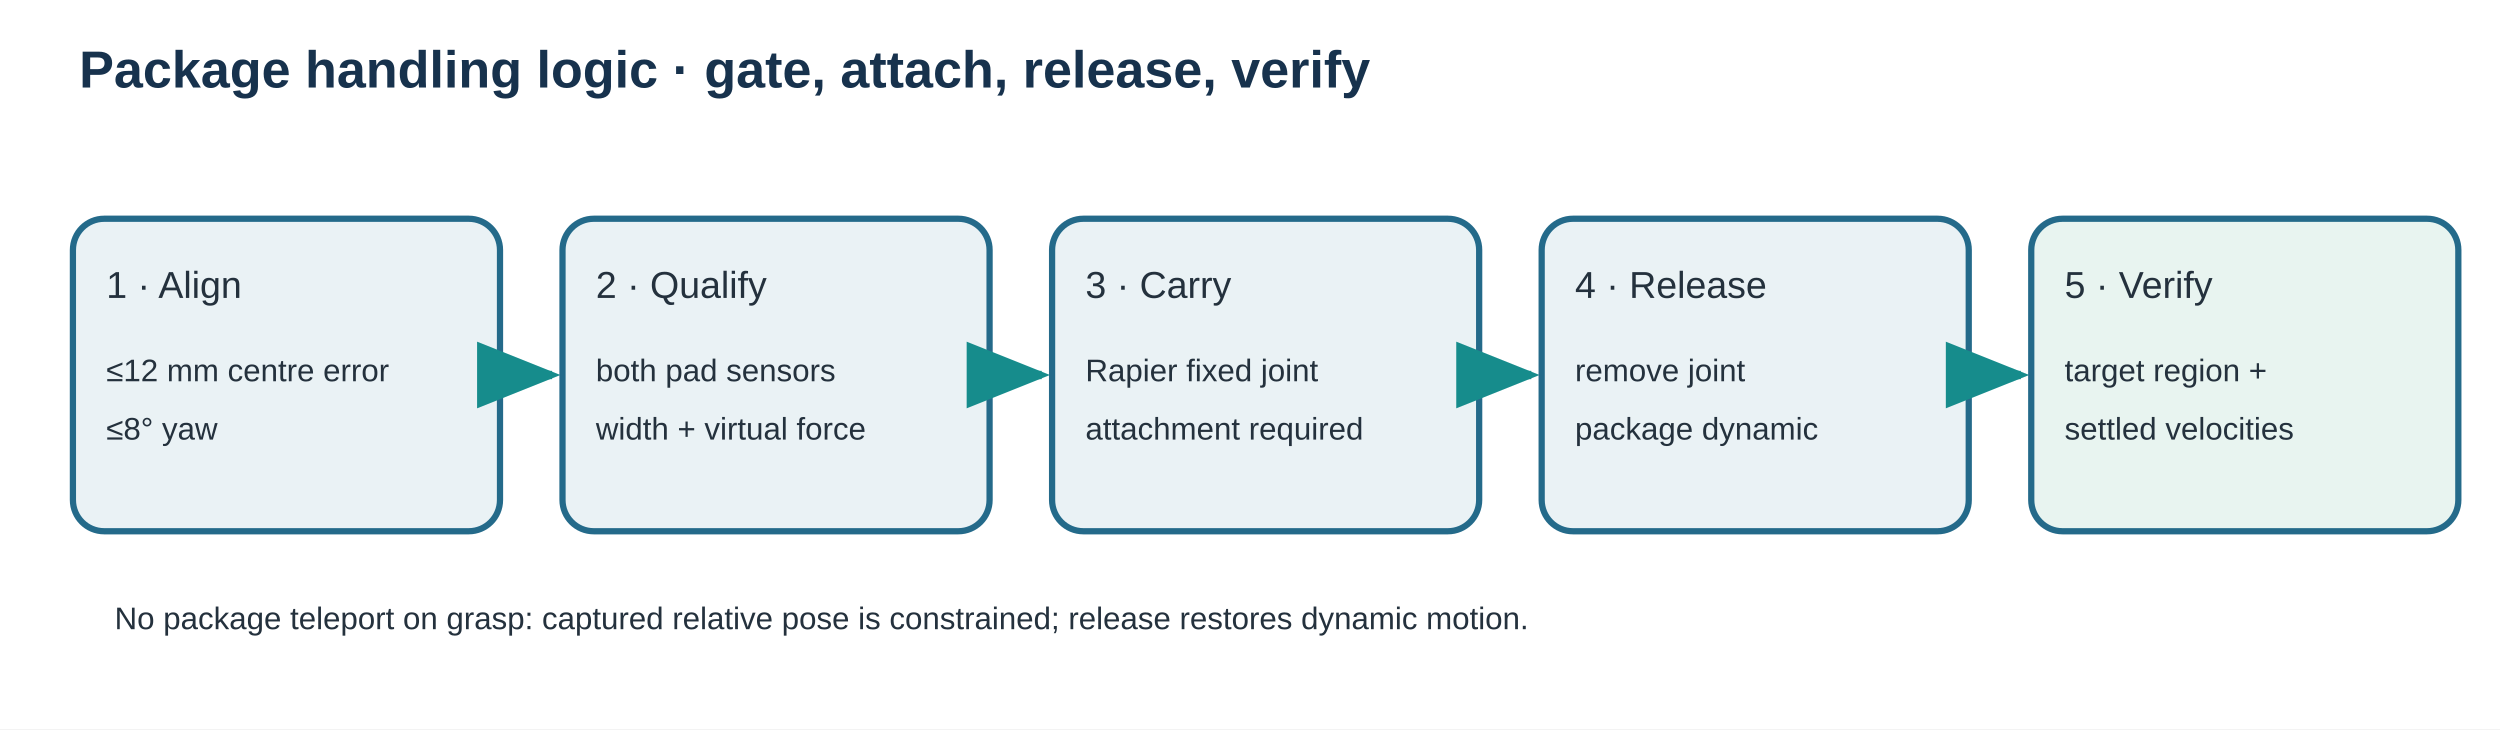
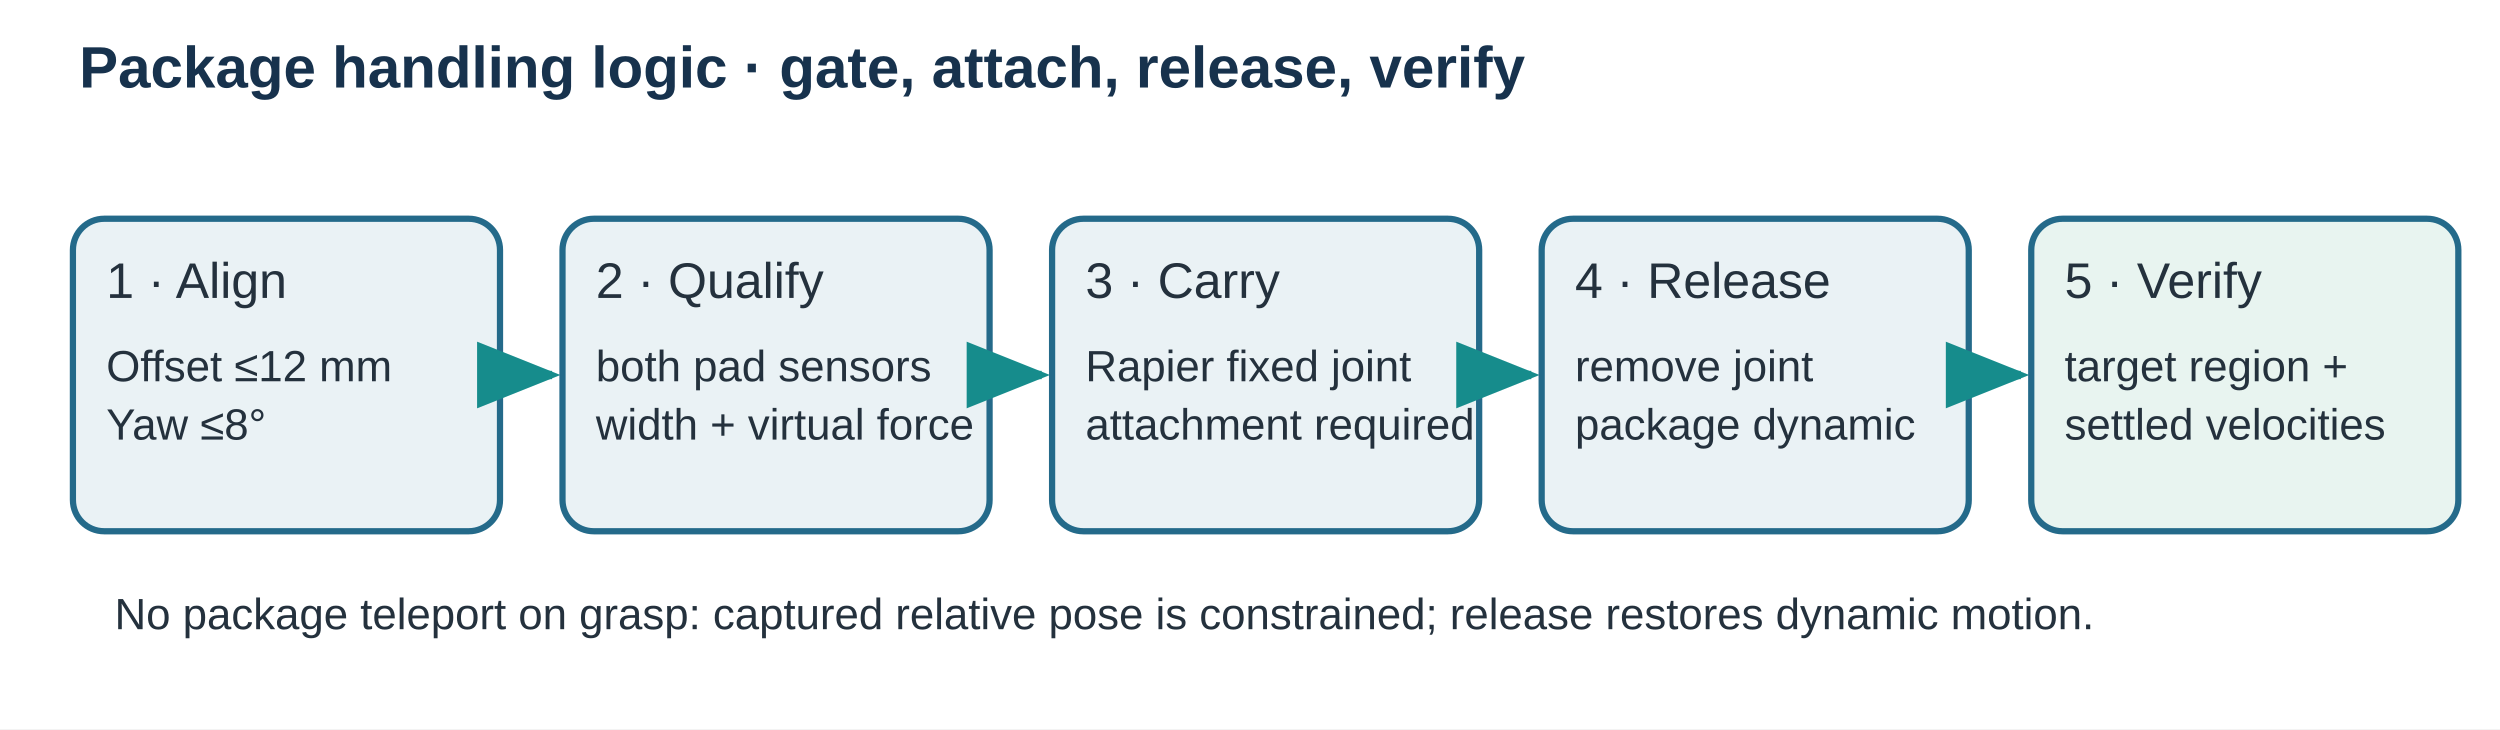
<svg xmlns="http://www.w3.org/2000/svg" width="1200" height="350" viewBox="0 0 1200 350">
  <defs>
    <marker id="arrow" markerWidth="10" markerHeight="8" refX="9" refY="4" orient="auto">
      <path d="M0 0 L10 4 L0 8 Z" fill="#246A8A" />
    </marker>
    <marker id="tealArrow" markerWidth="10" markerHeight="8" refX="9" refY="4" orient="auto">
      <path d="M0 0 L10 4 L0 8 Z" fill="#168C8C" />
    </marker>
  </defs>
  <rect width="100%" height="100%" fill="#FFFFFF" />
-   <style>text{font-family:Arial,sans-serif;fill:#24313D}.title{font-size:25px;font-weight:700;fill:#17324D}.label{font-size:18px}.small{font-size:15px}.tiny{font-size:13px}.axis{stroke:#5C6B78;stroke-width:2}.arm{stroke:#246A8A;stroke-width:16;stroke-linecap:round}.joint{fill:#FFFFFF;stroke:#17324D;stroke-width:4}.path{fill:none;stroke:#168C8C;stroke-width:5;stroke-dasharray:12 8}.solid{fill:#EAF2F5;stroke:#246A8A;stroke-width:2}.concept{fill:#F8FAFB;stroke:#738594;stroke-width:2;stroke-dasharray:8 6}.bin{fill:#EAF2F5;stroke:#246A8A;stroke-width:3}.package{fill:#E5A842;stroke:#9A6722;stroke-width:2}.muted{fill:#5C6B78}.good{fill:#168C8C}.bad{fill:#B45A4A}</style>
+   <style>text{font-family:Arial,sans-serif;fill:#24313D}.title{font-size:28px;font-weight:700;fill:#17324D}.label{font-size:24px}.small{font-size:21px}.tiny{font-size:18px}.axis{stroke:#5C6B78;stroke-width:2}.arm{stroke:#246A8A;stroke-width:16;stroke-linecap:round}.joint{fill:#FFFFFF;stroke:#17324D;stroke-width:4}.path{fill:none;stroke:#168C8C;stroke-width:5;stroke-dasharray:12 8}.solid{fill:#EAF2F5;stroke:#246A8A;stroke-width:2}.concept{fill:#F8FAFB;stroke:#738594;stroke-width:2;stroke-dasharray:8 6}.bin{fill:#EAF2F5;stroke:#246A8A;stroke-width:3}.package{fill:#E5A842;stroke:#9A6722;stroke-width:2}.muted{fill:#5C6B78}.good{fill:#168C8C}.bad{fill:#B45A4A}</style>
  <text x="38" y="42" class="title">Package handling logic · gate, attach, release, verify</text>
  <rect x="35" y="105" width="205" height="150" rx="15" fill="#EAF2F5" stroke="#246A8A" stroke-width="3" />
  <text x="51" y="143" class="label">1 · Align</text>
-   <text x="51" y="183" class="small">≤12 mm centre error</text>
-   <text x="51" y="211" class="small">≤8° yaw</text>
+   <text x="51" y="183" class="small">Offset ≤12 mm</text>
+   <text x="51" y="211" class="small">Yaw ≤8°</text>
  <line x1="240" y1="180" x2="265" y2="180" stroke="#168C8C" stroke-width="4" marker-end="url(#tealArrow)" />
  <rect x="270" y="105" width="205" height="150" rx="15" fill="#EAF2F5" stroke="#246A8A" stroke-width="3" />
  <text x="286" y="143" class="label">2 · Qualify</text>
  <text x="286" y="183" class="small">both pad sensors</text>
  <text x="286" y="211" class="small">width + virtual force</text>
  <line x1="475" y1="180" x2="500" y2="180" stroke="#168C8C" stroke-width="4" marker-end="url(#tealArrow)" />
  <rect x="505" y="105" width="205" height="150" rx="15" fill="#EAF2F5" stroke="#246A8A" stroke-width="3" />
  <text x="521" y="143" class="label">3 · Carry</text>
  <text x="521" y="183" class="small">Rapier fixed joint</text>
  <text x="521" y="211" class="small">attachment required</text>
  <line x1="710" y1="180" x2="735" y2="180" stroke="#168C8C" stroke-width="4" marker-end="url(#tealArrow)" />
  <rect x="740" y="105" width="205" height="150" rx="15" fill="#EAF2F5" stroke="#246A8A" stroke-width="3" />
  <text x="756" y="143" class="label">4 · Release</text>
  <text x="756" y="183" class="small">remove joint</text>
  <text x="756" y="211" class="small">package dynamic</text>
  <line x1="945" y1="180" x2="970" y2="180" stroke="#168C8C" stroke-width="4" marker-end="url(#tealArrow)" />
  <rect x="975" y="105" width="205" height="150" rx="15" fill="#E8F4F0" stroke="#246A8A" stroke-width="3" />
  <text x="991" y="143" class="label">5 · Verify</text>
  <text x="991" y="183" class="small">target region +</text>
  <text x="991" y="211" class="small">settled velocities</text>
  <text x="55" y="302" class="small">No package teleport on grasp: captured relative pose is constrained; release restores dynamic motion.</text>
</svg>
